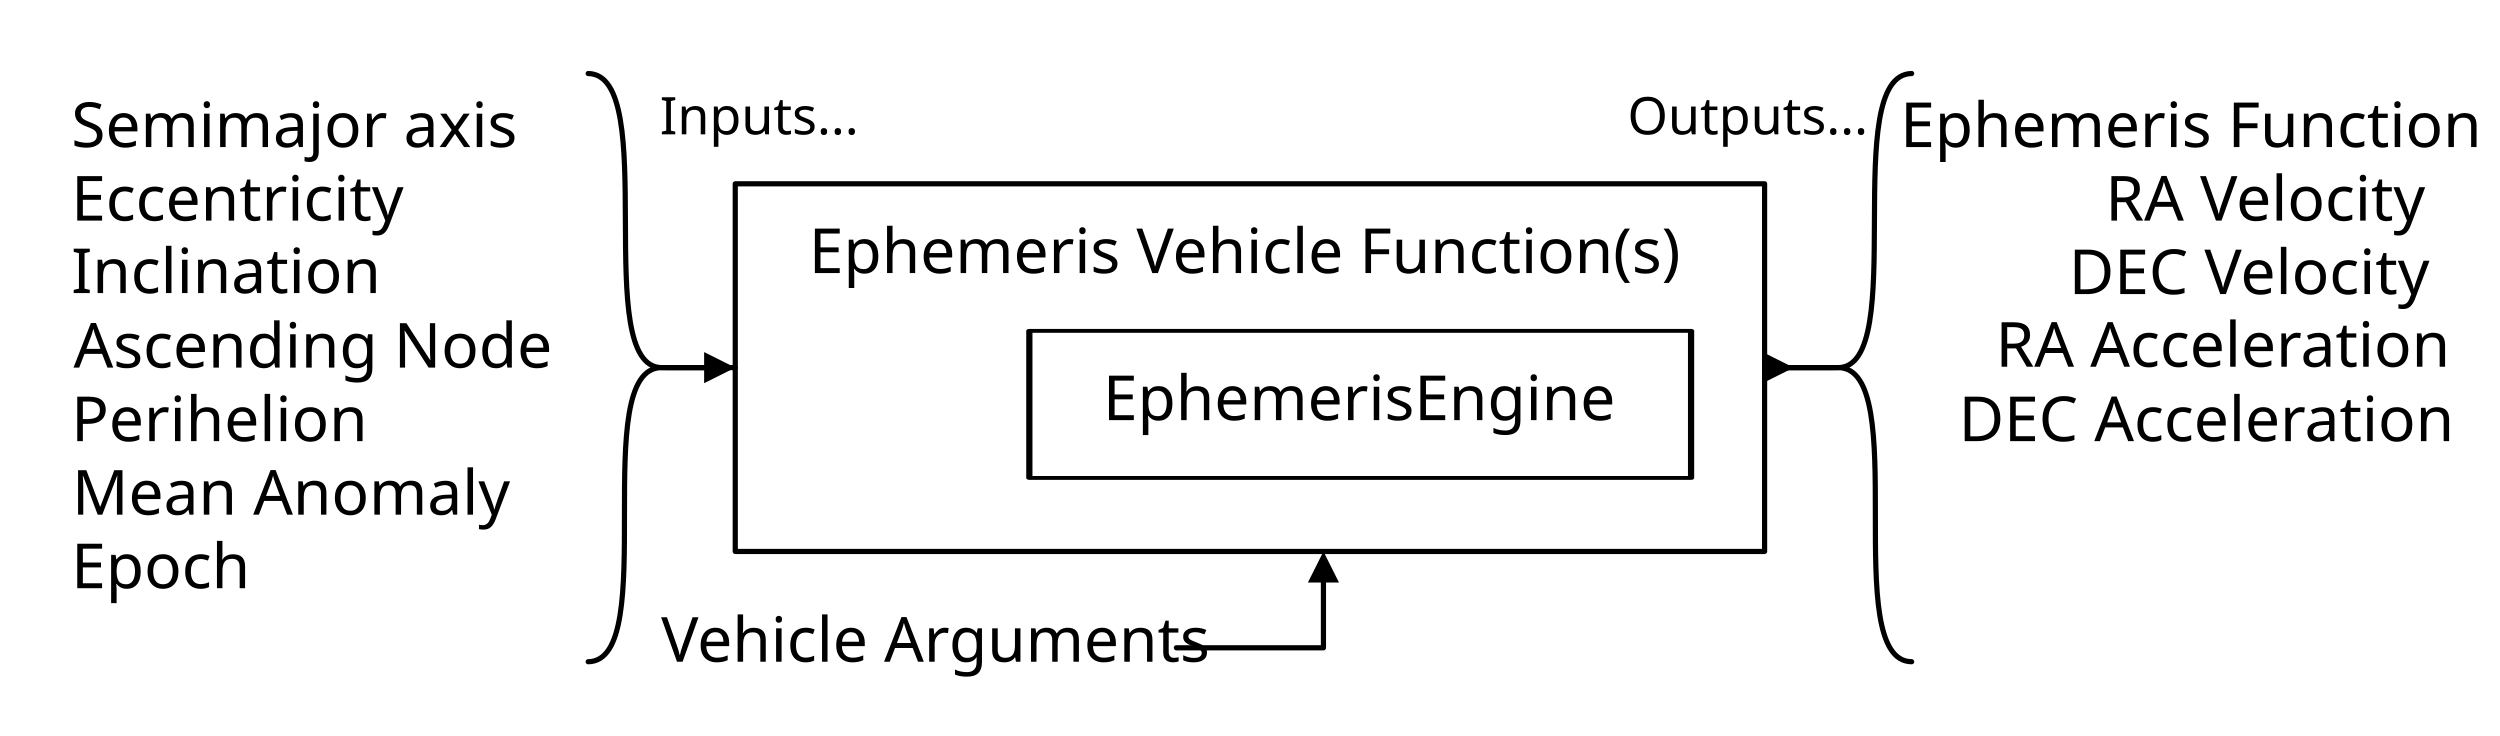
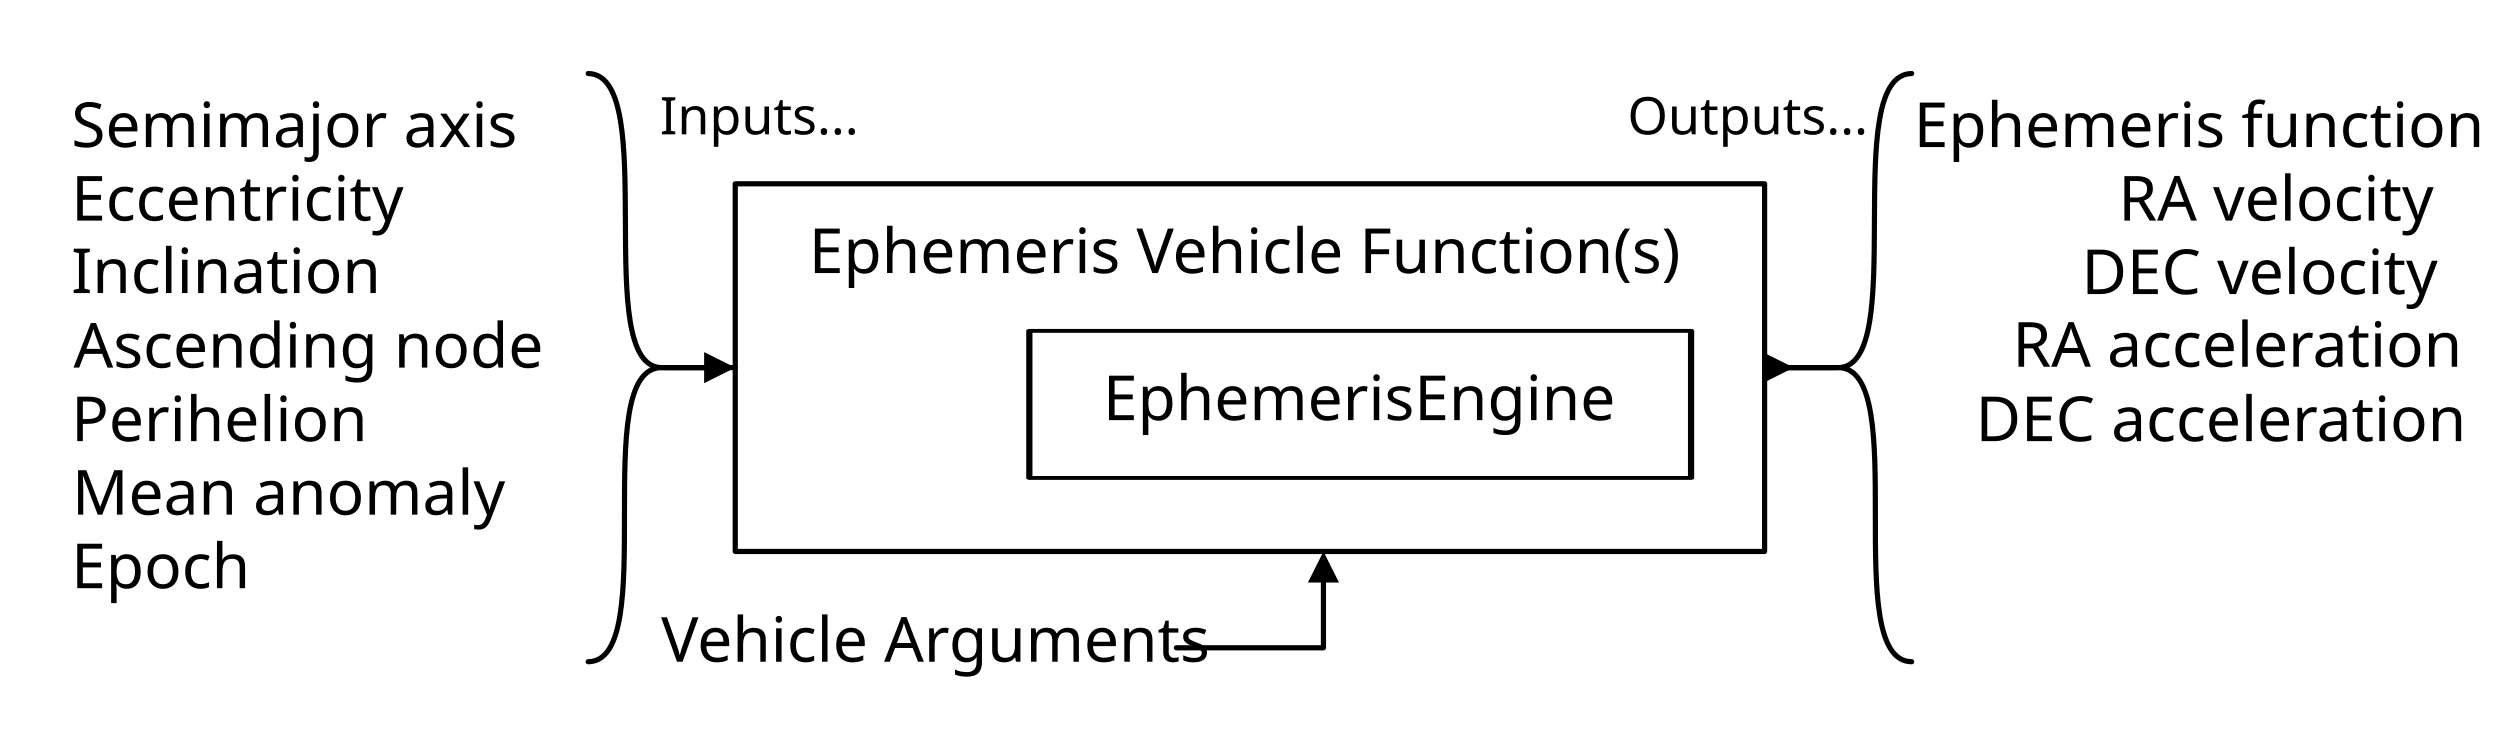
<svg xmlns="http://www.w3.org/2000/svg" width="100%" height="100%" viewBox="0 0 2008 591" version="1.1" xml:space="preserve" style="fill-rule:evenodd;clip-rule:evenodd;stroke-linecap:round;stroke-linejoin:round;stroke-miterlimit:1.5;">
  <g id="Arrows" transform="matrix(1,0,0,1,-59.0551,0)">
    <g transform="matrix(1,0,0,1,59.0551,0)">
      <path d="M565.551,282.776L590.551,295.276L565.551,307.776L565.551,282.776Z" />
      <path d="M531.496,295.276L570.551,295.276" style="fill:none;stroke:black;stroke-width:4.17px;" />
    </g>
    <g transform="matrix(1,0,0,1,59.0551,0)">
      <path d="M1419.41,286.942L1436.07,295.276L1419.41,303.609L1419.41,286.942Z" style="stroke:black;stroke-width:4.17px;stroke-linejoin:miter;stroke-miterlimit:10;" />
      <path d="M1436.07,295.276L1476.59,295.276" style="fill:none;stroke:black;stroke-width:4.17px;" />
    </g>
    <path d="M531.496,59.055C590,60 533,295 590.551,295.276C590.551,295.276 623.638,295.437 649.606,295.276C643.914,295.409 590.551,295.276 590.551,295.276C531,295 590,531 531.496,531.496" style="fill:none;stroke:black;stroke-width:4.17px;" />
    <g transform="matrix(1,0,0,1,-107.631,15.4104)">
      <text x="696.636px" y="92.487px" style="font-family:'Sylfaen', sans-serif;font-size:41.667px;">Inputs...</text>
    </g>
    <g transform="matrix(-1,0,0,1,2125.98,-5.68434e-14)">
      <path d="M531.496,59.055C590,60 533,295 590.551,295.276C590.551,295.276 623.638,295.437 649.606,295.276C643.914,295.409 590.551,295.276 590.551,295.276C531,295 590,531 531.496,531.496" style="fill:none;stroke:black;stroke-width:4.17px;" />
    </g>
    <g transform="matrix(1,0,0,1,669.587,15.4104)">
      <text x="696.636px" y="92.487px" style="font-family:'Sylfaen', sans-serif;font-size:41.667px;">Outputs...</text>
    </g>
  </g>
  <g id="Vehicle-Args">
    <g transform="matrix(1,0,0,1,-345.807,-13.9489)">
      <text x="876.815px" y="545.445px" style="font-family:'Sylfaen', sans-serif;font-size:50px;">Vehicle Arguments</text>
    </g>
    <path d="M1050.49,467.913L1062.99,442.913L1075.49,467.913L1050.49,467.913Z" />
    <path d="M944.882,520.29L1062.99,520.29L1062.99,462.913" style="fill:none;stroke:black;stroke-width:4.17px;" />
  </g>
  <g id="Vehicle" transform="matrix(1,0,0,1,318.898,-324.803)">
    <g id="Engine" transform="matrix(1,0,0,1,177.165,0)">
      <g transform="matrix(1,0,0,1,-223.859,182.023)">
        <text x="613.696px" y="480.217px" style="font-family:'Sylfaen', sans-serif;font-size:50px;">EphemerisEngine</text>
      </g>
      <g transform="matrix(0.642857,0,0,0.4,26.9966,448.819)">
        <rect x="472.441" y="354.331" width="826.772" height="295.276" style="fill:none;stroke:black;stroke-width:7.78px;" />
      </g>
    </g>
    <g transform="matrix(1,0,0,1,-200.787,118.11)">
      <rect x="472.441" y="354.331" width="826.772" height="295.276" style="fill:none;stroke:black;stroke-width:4.17px;" />
    </g>
    <g transform="matrix(1,0,0,1,-282.914,63.9129)">
      <text x="613.696px" y="480.217px" style="font-family:'Sylfaen', sans-serif;font-size:50px;">Ephemeris Vehicle Function(s)</text>
    </g>
  </g>
  <g id="Ouput" transform="matrix(1,0,0,1,413.386,-295.276)">
-     <g transform="matrix(1,0,0,1,1074.53,237.837)">
-       <text x="38.343px" y="175.548px" style="font-family:'Sylfaen', sans-serif;font-size:50px;">Ephemeris Function</text>
+     <g transform="matrix(1,0,0,1,1085.4,237.837)">
+       <text x="38.343px" y="175.548px" style="font-family:'Sylfaen', sans-serif;font-size:50px;">Ephemeris function</text>
    </g>
-     <g transform="matrix(1,0,0,1,1239.31,296.892)">
-       <text x="38.343px" y="175.548px" style="font-family:'Sylfaen', sans-serif;font-size:50px;">RA Velocity</text>
+     <g transform="matrix(1,0,0,1,1249.75,296.892)">
+       <text x="38.343px" y="175.548px" style="font-family:'Sylfaen', sans-serif;font-size:50px;">RA velocity</text>
    </g>
-     <g transform="matrix(1,0,0,1,1209.93,355.948)">
-       <text x="38.343px" y="175.548px" style="font-family:'Sylfaen', sans-serif;font-size:50px;">DEC Velocity</text>
+     <g transform="matrix(1,0,0,1,1220.14,355.948)">
+       <text x="38.343px" y="175.548px" style="font-family:'Sylfaen', sans-serif;font-size:50px;">DEC velocity</text>
    </g>
-     <g transform="matrix(1,0,0,1,1151.1,414.295)">
-       <text x="38.343px" y="175.548px" style="font-family:'Sylfaen', sans-serif;font-size:50px;">RA Acceleration</text>
+     <g transform="matrix(1,0,0,1,1164.69,414.295)">
+       <text x="38.343px" y="175.548px" style="font-family:'Sylfaen', sans-serif;font-size:50px;">RA acceleration</text>
    </g>
-     <g transform="matrix(1,0,0,1,1121.48,474.058)">
-       <text x="38.343px" y="175.548px" style="font-family:'Sylfaen', sans-serif;font-size:50px;">DEC Acceleration</text>
+     <g transform="matrix(1,0,0,1,1135.08,474.058)">
+       <text x="38.343px" y="175.548px" style="font-family:'Sylfaen', sans-serif;font-size:50px;">DEC acceleration</text>
    </g>
  </g>
  <g id="Input" transform="matrix(1,0,0,1,-59.0551,0)">
    <g transform="matrix(1,0,0,1,-1395.35,42.8533)">
      <text x="1511.66px" y="75.257px" style="font-family:'Sylfaen', sans-serif;font-size:50px;">Semimajor axis</text>
    </g>
    <g transform="matrix(1,0,0,1,-1410.93,24.2548)">
      <text x="1527.19px" y="152.911px" style="font-family:'Sylfaen', sans-serif;font-size:50px;">Eccentricity</text>
    </g>
    <g transform="matrix(1,0,0,1,-1410.93,82.5042)">
      <text x="1527.19px" y="152.911px" style="font-family:'Sylfaen', sans-serif;font-size:50px;">Inclination</text>
    </g>
    <g transform="matrix(1,0,0,1,-1409.08,142.365)">
-       <text x="1527.19px" y="152.911px" style="font-family:'Sylfaen', sans-serif;font-size:50px;">Ascending Node</text>
+       <text x="1527.19px" y="152.911px" style="font-family:'Sylfaen', sans-serif;font-size:50px;">Ascending node</text>
    </g>
    <g transform="matrix(1,0,0,1,-1410.93,201.42)">
      <text x="1527.19px" y="152.911px" style="font-family:'Sylfaen', sans-serif;font-size:50px;">Perihelion</text>
    </g>
    <g transform="matrix(1,0,0,1,-1410.27,260.475)">
-       <text x="1527.19px" y="152.911px" style="font-family:'Sylfaen', sans-serif;font-size:50px;">Mean Anomaly</text>
+       <text x="1527.19px" y="152.911px" style="font-family:'Sylfaen', sans-serif;font-size:50px;">Mean anomaly</text>
    </g>
    <g transform="matrix(1,0,0,1,-1410.93,319.53)">
      <text x="1527.19px" y="152.911px" style="font-family:'Sylfaen', sans-serif;font-size:50px;">Epoch</text>
    </g>
  </g>
</svg>
